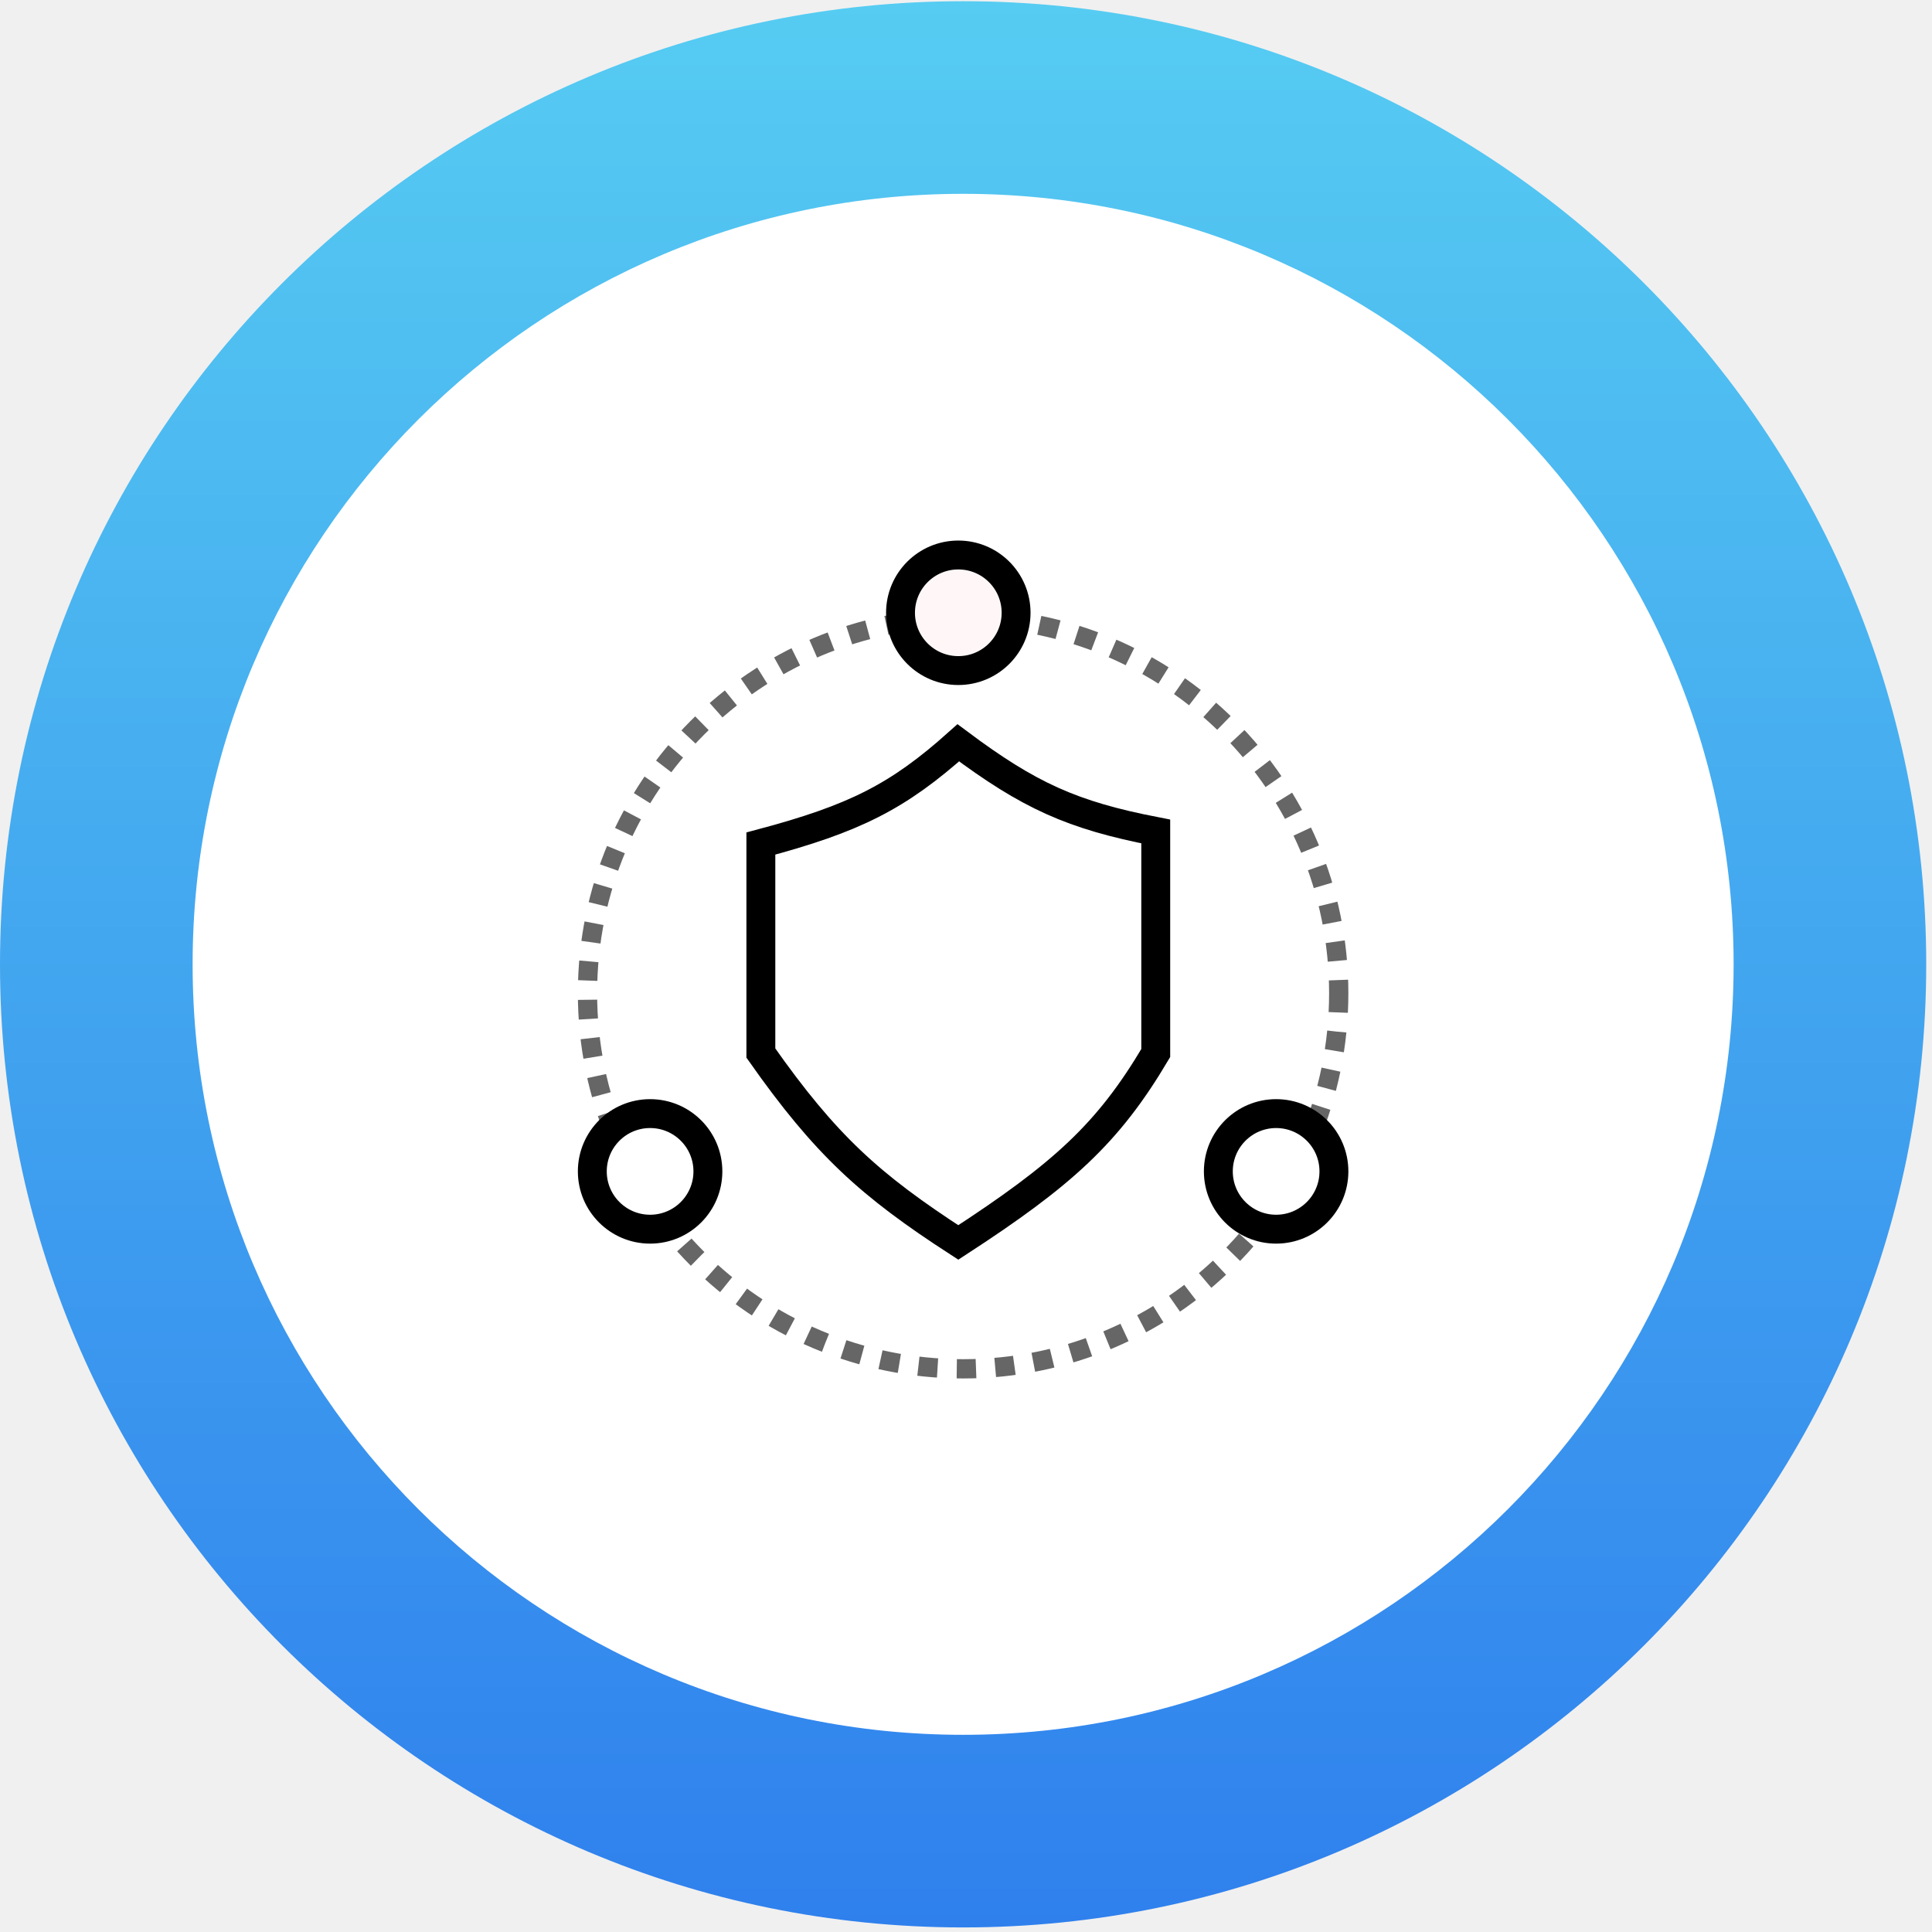
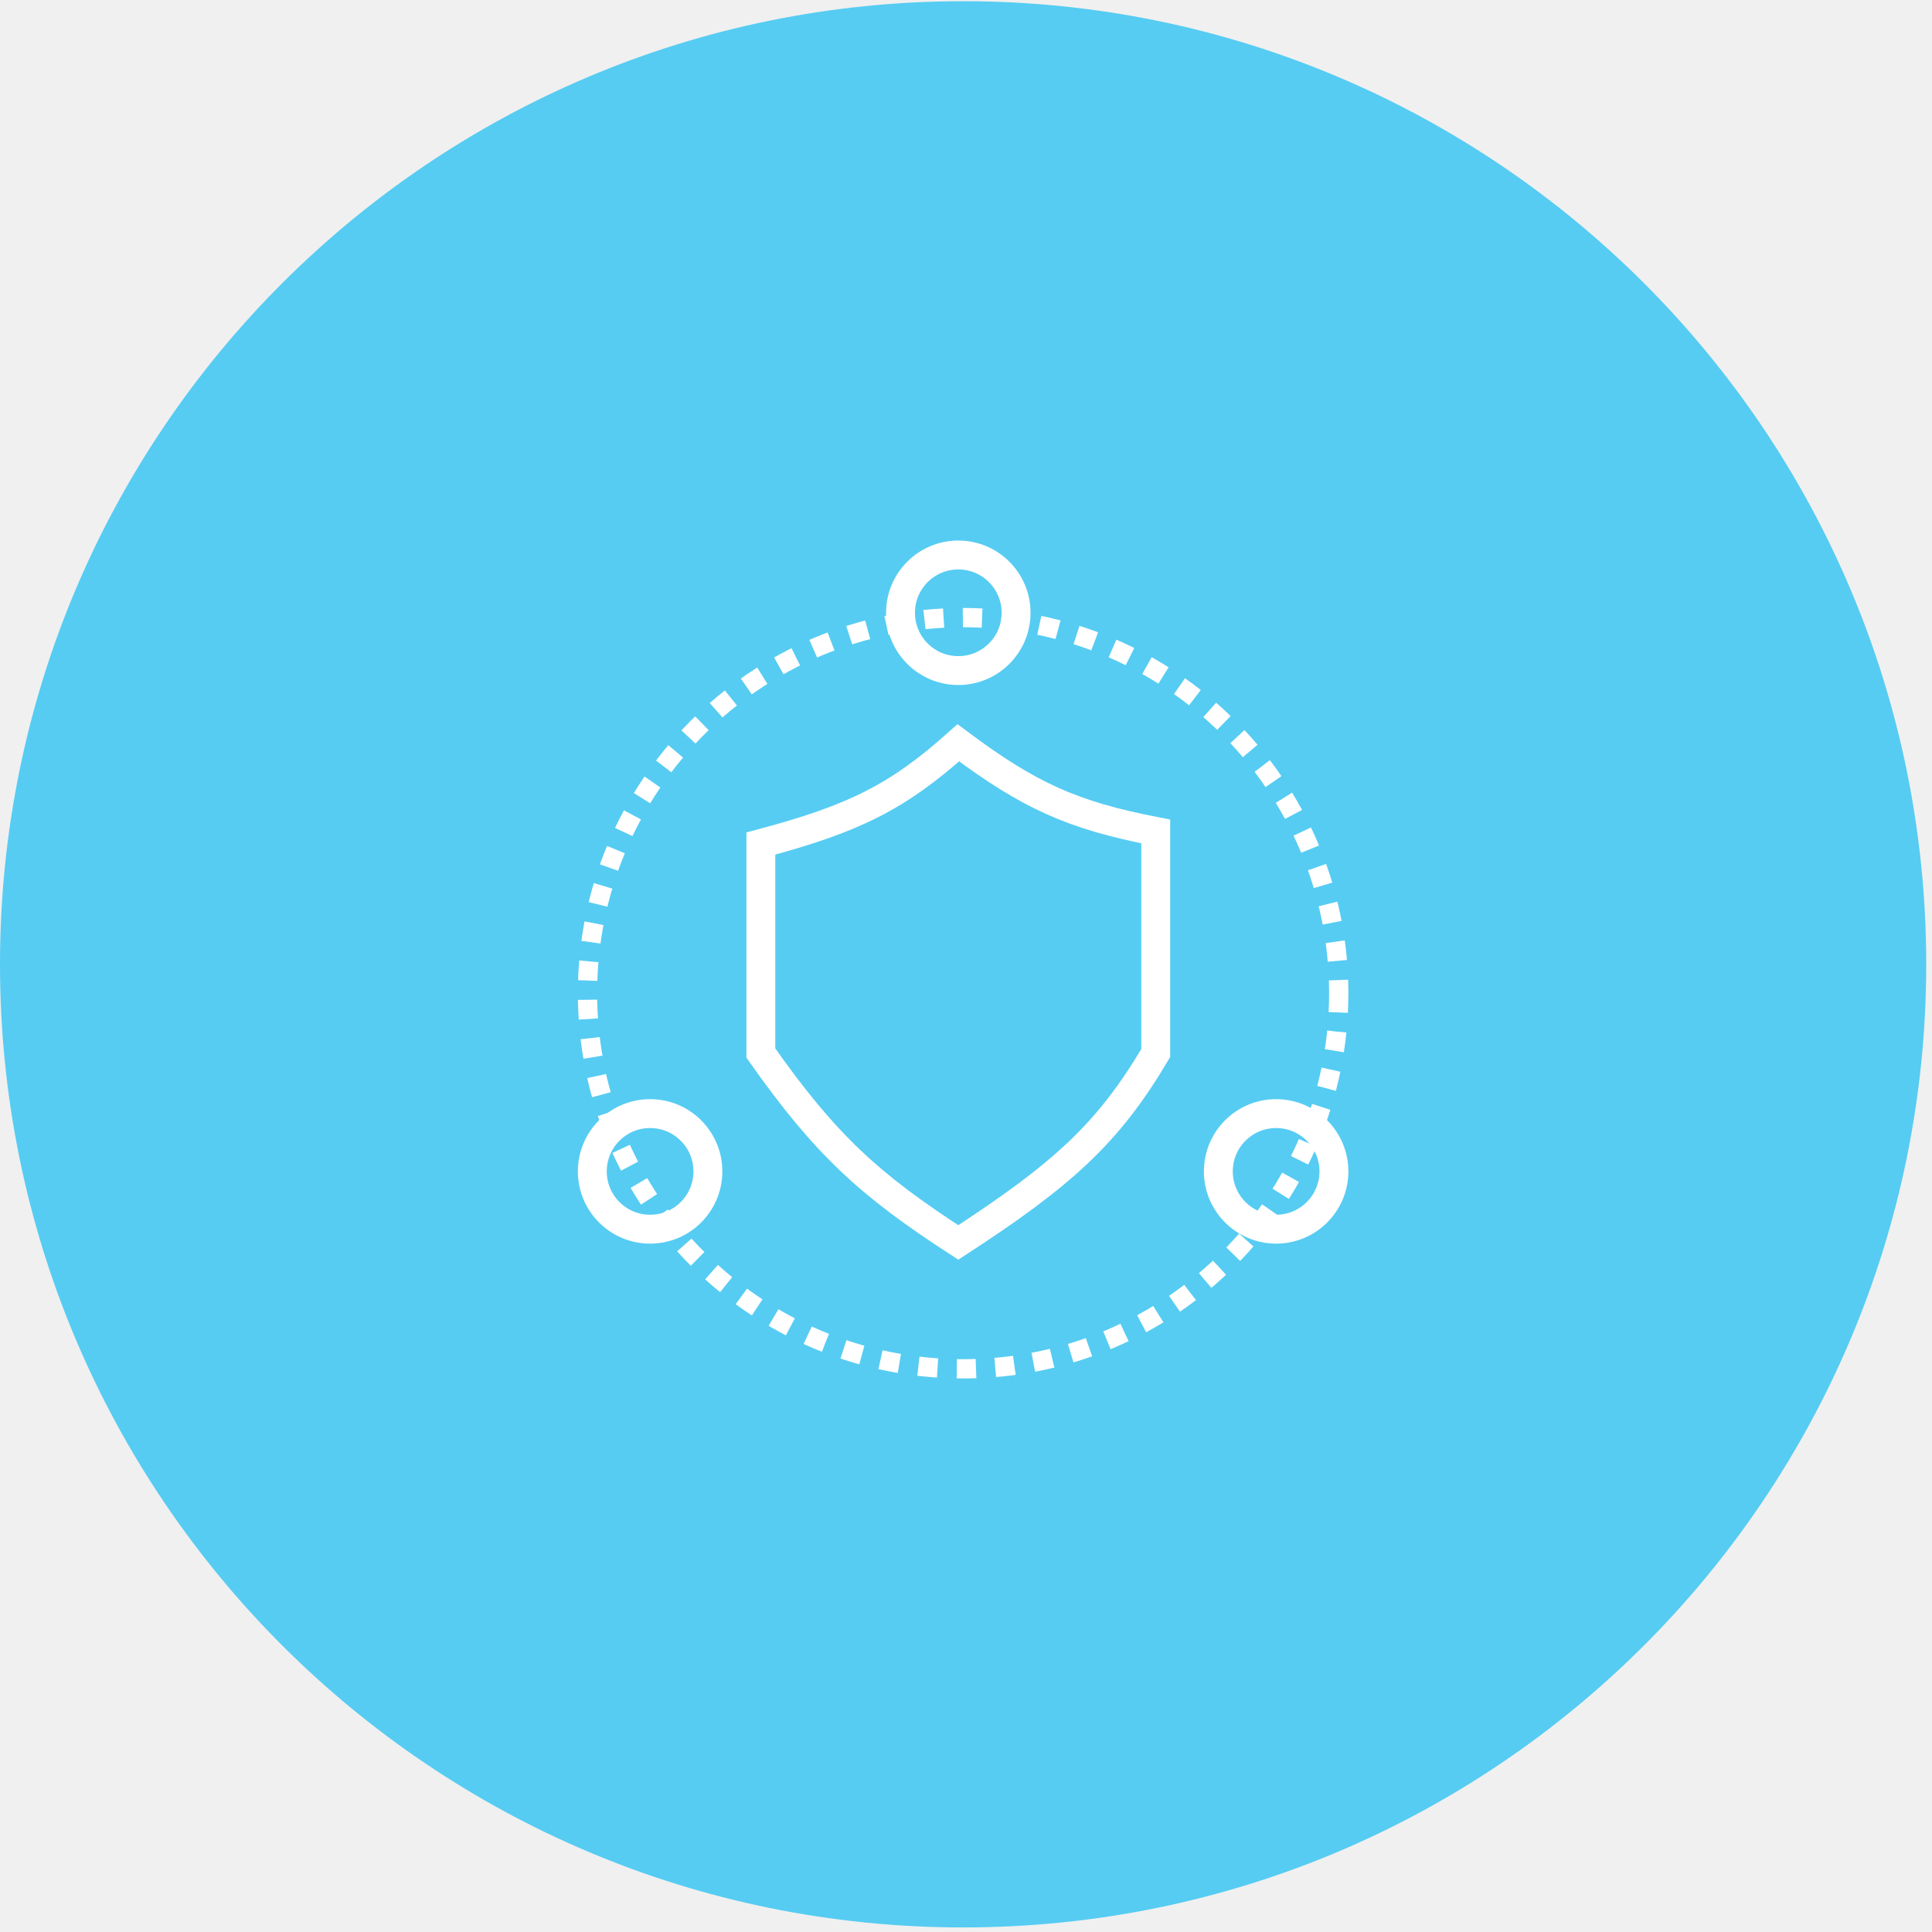
<svg xmlns="http://www.w3.org/2000/svg" width="239" height="239" viewBox="0 0 239 239" fill="none">
-   <circle cx="119.143" cy="119.292" r="119.143" fill="url(#paint0_linear)" />
-   <circle cx="119.143" cy="119.292" r="95.315" fill="white" />
-   <path d="M94.123 104.35C105.695 101.269 111.08 98.574 118.548 91.889C127.3 98.433 132.642 100.852 142.972 102.855V130.27C137.059 140.249 131.435 145.315 118.548 153.698C107.595 146.608 102.13 141.651 94.123 130.27V104.35Z" stroke="black" stroke-width="3.574" />
-   <circle cx="119.143" cy="122.866" r="46.466" stroke="black" stroke-opacity="0.6" stroke-width="2.383" stroke-dasharray="2.38 2.38" />
-   <circle cx="80.422" cy="144.908" r="7.149" fill="white" stroke="black" stroke-width="3.574" />
-   <circle cx="157.865" cy="144.908" r="7.149" fill="white" stroke="black" stroke-width="3.574" />
-   <circle cx="118.548" cy="75.805" r="7.149" fill="#FFF7F7" stroke="black" stroke-width="3.574" />
-   <defs>
-     <linearGradient id="paint0_linear" x1="119.143" y1="0.149" x2="119.143" y2="238.435" gradientUnits="userSpaceOnUse">
-       <stop stop-color="#56CCF2" />
-       <stop offset="1" stop-color="#2F80ED" />
-     </linearGradient>
-   </defs>
+   <circle cx="119.143" cy="119.292" r="119.143" fill="#56CCF2" />
+   <path d="M94.123 104.35C105.695 101.269 111.08 98.574 118.548 91.889C127.3 98.433 132.642 100.852 142.972 102.855V130.27C137.059 140.249 131.435 145.315 118.548 153.698C107.595 146.608 102.13 141.651 94.123 130.27V104.35Z" stroke="white" stroke-width="3.574" />
+   <circle cx="119.143" cy="122.866" r="46.466" stroke="white" stroke-width="2.383" stroke-dasharray="2.38 2.38" />
+   <circle cx="80.422" cy="144.908" r="7.149" stroke="white" stroke-width="3.574" />
+   <circle cx="157.865" cy="144.908" r="7.149" stroke="white" stroke-width="3.574" />
+   <circle cx="118.548" cy="75.805" r="7.149" stroke="white" stroke-width="3.574" />
</svg>
